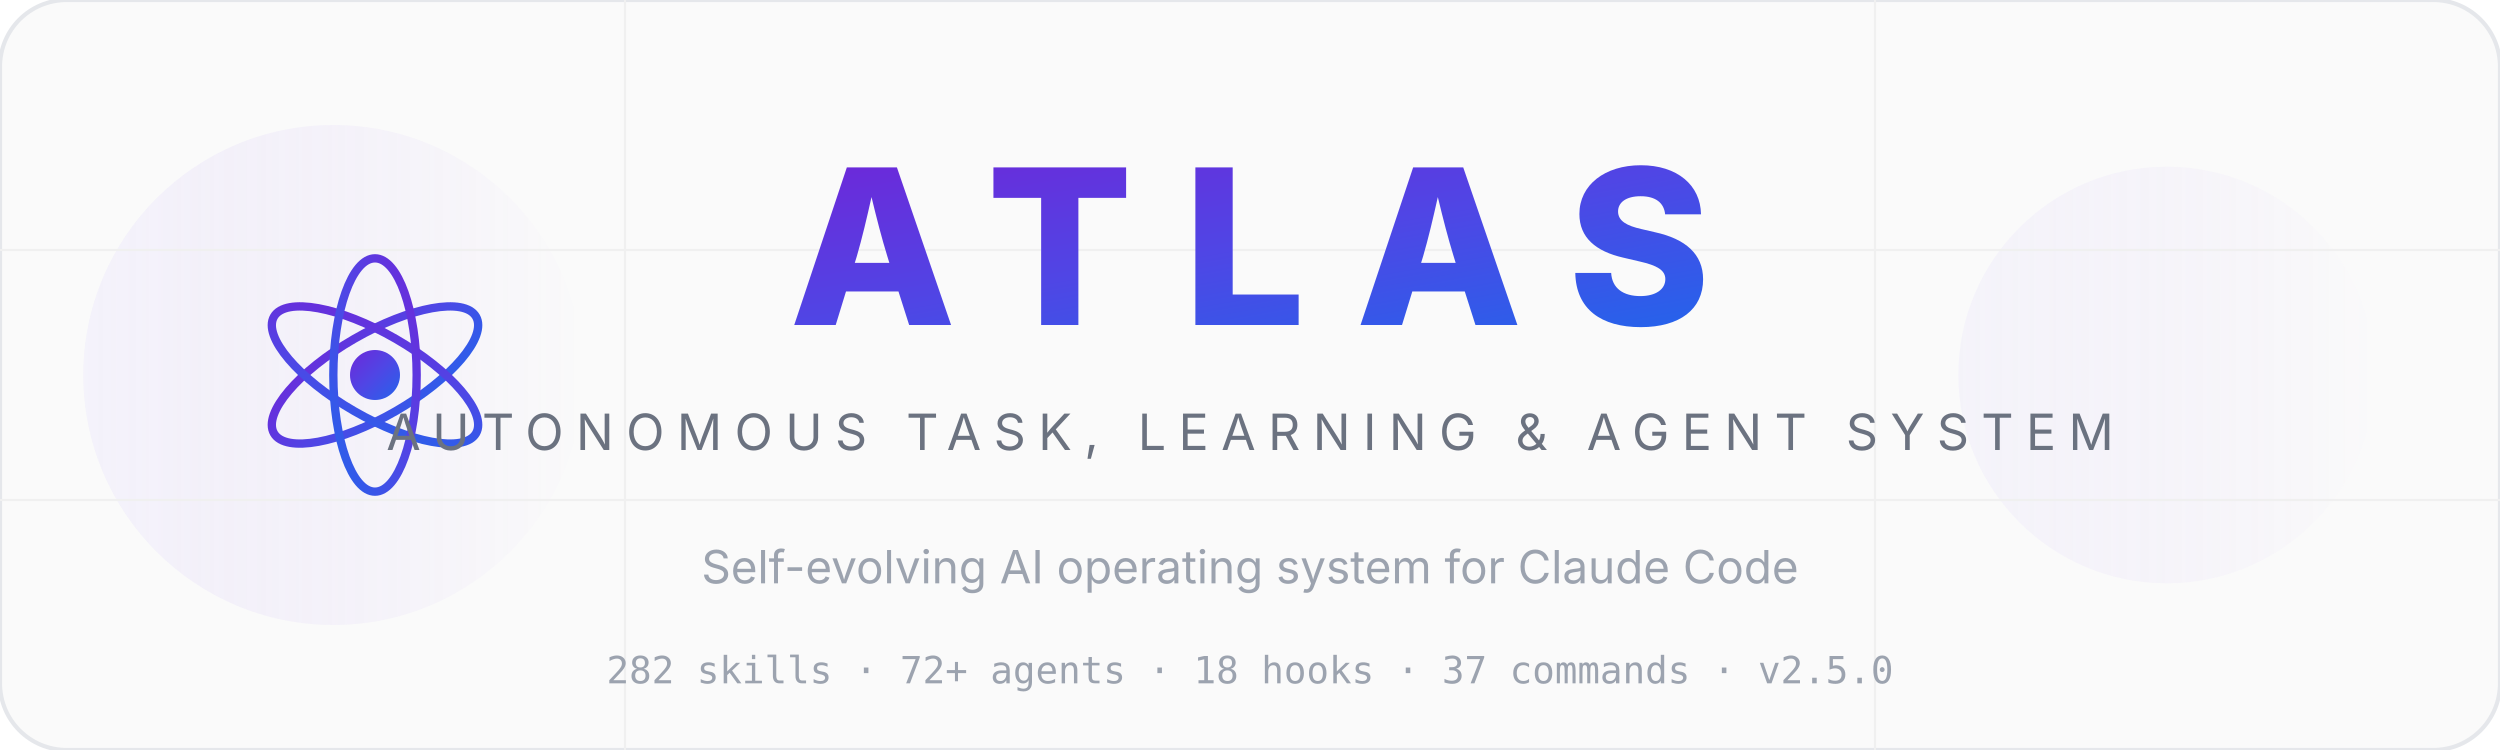
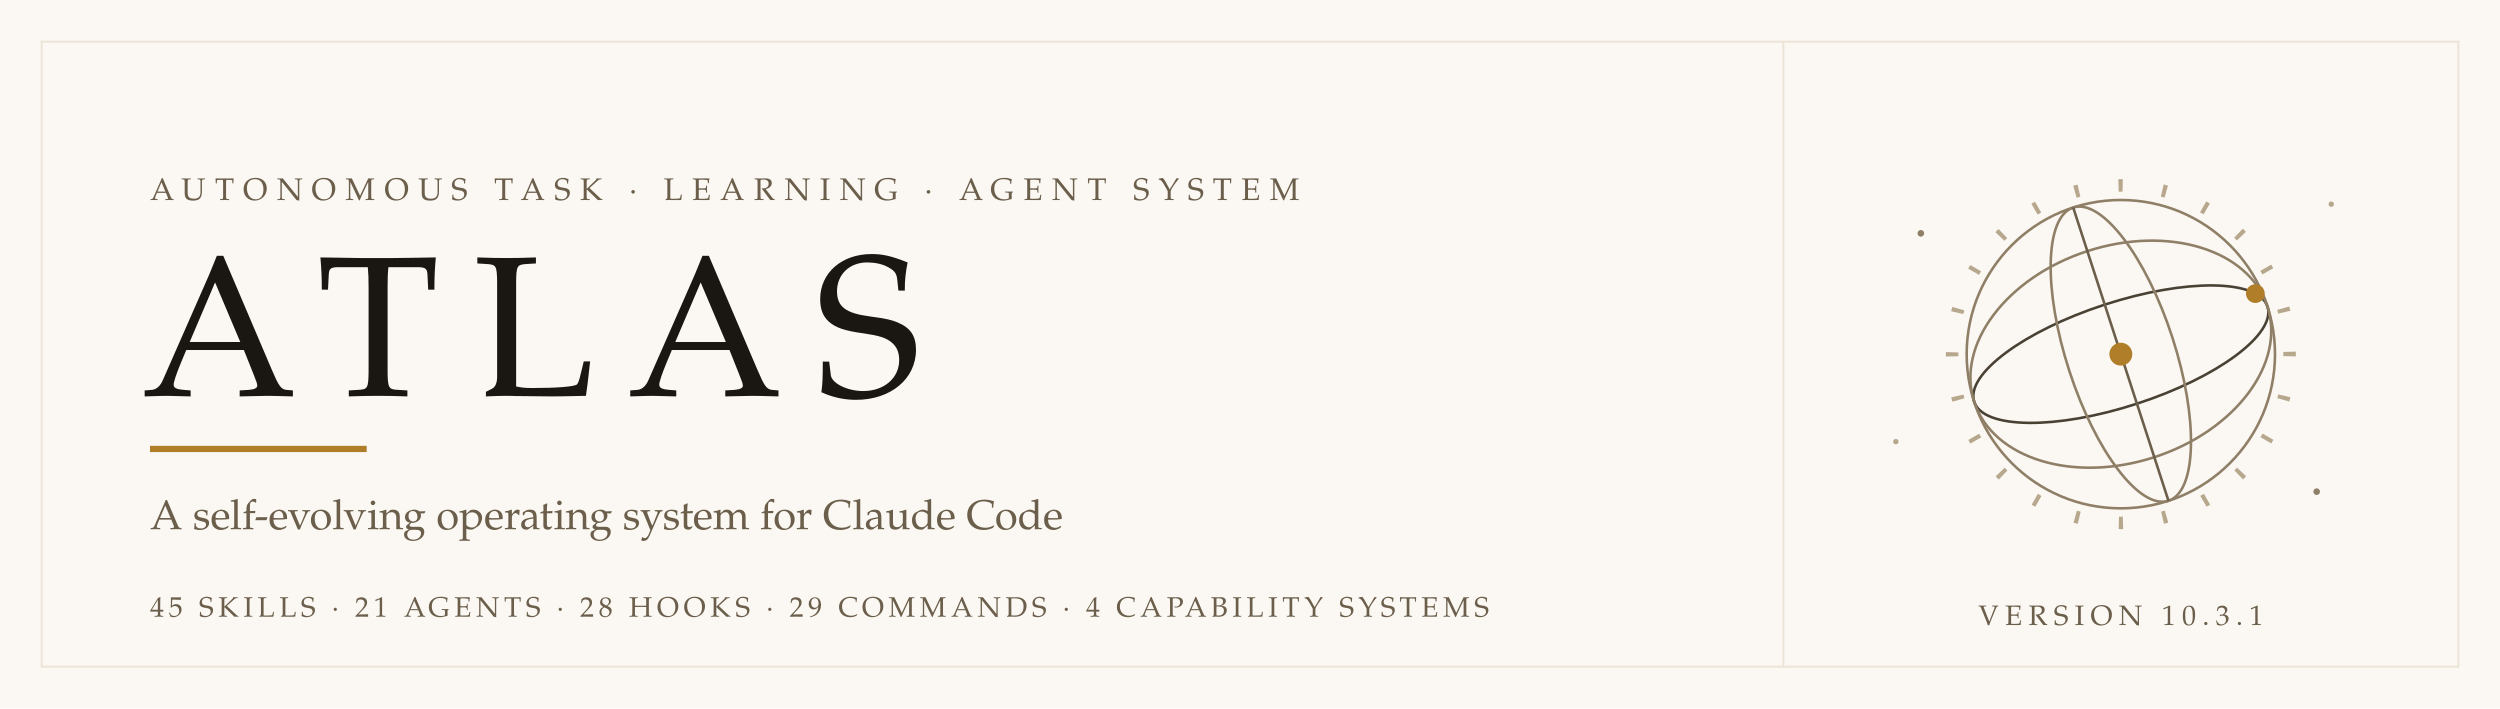
- <svg xmlns="http://www.w3.org/2000/svg" viewBox="0 0 600 180" fill="none">
-   <defs>
-     <linearGradient id="grad-light" x1="0%" y1="0%" x2="100%" y2="100%">
-       <stop offset="0%" style="stop-color:#6d28d9;stop-opacity:1" />
-       <stop offset="50%" style="stop-color:#4f46e5;stop-opacity:1" />
-       <stop offset="100%" style="stop-color:#2563eb;stop-opacity:1" />
-     </linearGradient>
-     <linearGradient id="orb-light" cx="50%" cy="40%" r="50%">
-       <stop offset="0%" style="stop-color:#c4b5fd;stop-opacity:0.3" />
-       <stop offset="100%" style="stop-color:#7c3aed;stop-opacity:0" />
-     </linearGradient>
-   </defs>
-   <rect width="600" height="180" rx="16" fill="#fafafa" />
-   <rect width="600" height="180" rx="16" fill="none" stroke="#e5e7eb" stroke-width="1" />
-   <circle cx="80" cy="90" r="60" fill="url(#orb-light)" opacity="0.4" />
-   <circle cx="520" cy="90" r="50" fill="url(#orb-light)" opacity="0.3" />
-   <line x1="0" y1="60" x2="600" y2="60" stroke="#f0f0f0" stroke-width="0.5" />
-   <line x1="0" y1="120" x2="600" y2="120" stroke="#f0f0f0" stroke-width="0.5" />
-   <line x1="150" y1="0" x2="150" y2="180" stroke="#f0f0f0" stroke-width="0.5" />
-   <line x1="450" y1="0" x2="450" y2="180" stroke="#f0f0f0" stroke-width="0.5" />
-   <g transform="translate(90, 90)">
-     <ellipse cx="0" cy="0" rx="28" ry="10" fill="none" stroke="url(#grad-light)" stroke-width="2" transform="rotate(-30)" />
-     <ellipse cx="0" cy="0" rx="28" ry="10" fill="none" stroke="url(#grad-light)" stroke-width="2" transform="rotate(30)" />
-     <ellipse cx="0" cy="0" rx="28" ry="10" fill="none" stroke="url(#grad-light)" stroke-width="2" transform="rotate(90)" />
-     <circle cx="0" cy="0" r="6" fill="url(#grad-light)" />
+ <svg xmlns="http://www.w3.org/2000/svg" viewBox="0 0 1200 340" width="1200" height="340" role="img" aria-label="ATLAS — Autonomous Task, Learning and Agent System">
+   <rect width="1200" height="340" fill="#FBF8F3" />
+   <rect x="20" y="20" width="1160" height="300" fill="none" stroke="#ECE4D7" stroke-width="1" />
+   <line x1="856" y1="20" x2="856" y2="320" stroke="#ECE4D7" stroke-width="1" />
+   <text x="72" y="96" font-family="'Iowan Old Style','Palatino Linotype',Palatino,'Book Antiqua',Georgia,serif" font-size="15" letter-spacing="4.5" fill="#6B5E4B">AUTONOMOUS TASK · LEARNING · AGENT SYSTEM</text>
+   <text x="68" y="190" font-family="'Iowan Old Style','Palatino Linotype',Palatino,'Book Antiqua',Georgia,serif" font-size="96" letter-spacing="16" fill="#1A1612">ATLAS</text>
+   <rect x="72" y="214" width="104" height="3" fill="#B07D28" />
+   <text x="72" y="254" font-family="'Iowan Old Style','Palatino Linotype',Palatino,'Book Antiqua',Georgia,serif" font-size="20" fill="#6B5E4B">A self-evolving operating system for Claude Code</text>
+   <text x="72" y="296" font-family="'Iowan Old Style','Palatino Linotype',Palatino,'Book Antiqua',Georgia,serif" font-size="13.5" letter-spacing="2.2" fill="#6B5E4B">45 SKILLS · 21 AGENTS · 28 HOOKS · 29 COMMANDS · 4 CAPABILITY SYSTEMS</text>
+   <g transform="translate(1018,170)">
+     <circle r="81" fill="none" stroke="#B7A78D" stroke-width="6" stroke-dasharray="2 19.2" stroke-dashoffset="1" />
+     <circle r="74" fill="none" stroke="#8F7F67" stroke-width="1.25" />
+     <g transform="rotate(-18)">
+       <ellipse rx="74" ry="25" fill="none" stroke="#4A4135" stroke-width="1.25" />
+       <ellipse rx="74" ry="52" fill="none" stroke="#8F7F67" stroke-width="1.25" />
+       <ellipse rx="26" ry="74" fill="none" stroke="#8F7F67" stroke-width="1.25" />
+       <line x1="0" y1="-74" x2="0" y2="74" stroke="#6B5E4B" stroke-width="1.25" />
+       <circle cx="70.4" cy="-7.7" r="4.5" fill="#B07D28" />
+     </g>
+     <circle r="5.5" fill="#B07D28" />
+     <circle cx="-96" cy="-58" r="1.6" fill="#8F7F67" />
+     <circle cx="101" cy="-72" r="1.3" fill="#B7A78D" />
+     <circle cx="-108" cy="42" r="1.3" fill="#B7A78D" />
+     <circle cx="94" cy="66" r="1.6" fill="#8F7F67" />
  </g>
-   <text x="300" y="78" text-anchor="middle" font-family="system-ui, -apple-system, 'Segoe UI', sans-serif" font-size="52" font-weight="800" letter-spacing="12" fill="url(#grad-light)">ATLAS</text>
-   <text x="300" y="108" text-anchor="middle" font-family="system-ui, -apple-system, 'Segoe UI', sans-serif" font-size="12" font-weight="400" letter-spacing="3" fill="#6b7280">AUTONOMOUS TASK, LEARNING &amp; AGENT SYSTEM</text>
-   <text x="300" y="140" text-anchor="middle" font-family="system-ui, -apple-system, 'Segoe UI', sans-serif" font-size="11" fill="#9ca3af">Self-evolving AI operating system for Claude Code</text>
-   <text x="300" y="164" text-anchor="middle" font-family="ui-monospace, 'Cascadia Code', Menlo, monospace" font-size="9" fill="#9ca3af">282 skills  ·  72+ agents  ·  18 hooks  ·  37 commands  ·  v2.5.0</text>
+   <text x="1018" y="300" text-anchor="middle" font-family="'Iowan Old Style','Palatino Linotype',Palatino,'Book Antiqua',Georgia,serif" font-size="13.5" letter-spacing="3" fill="#6B5E4B">VERSION 10.3.1</text>
</svg>
